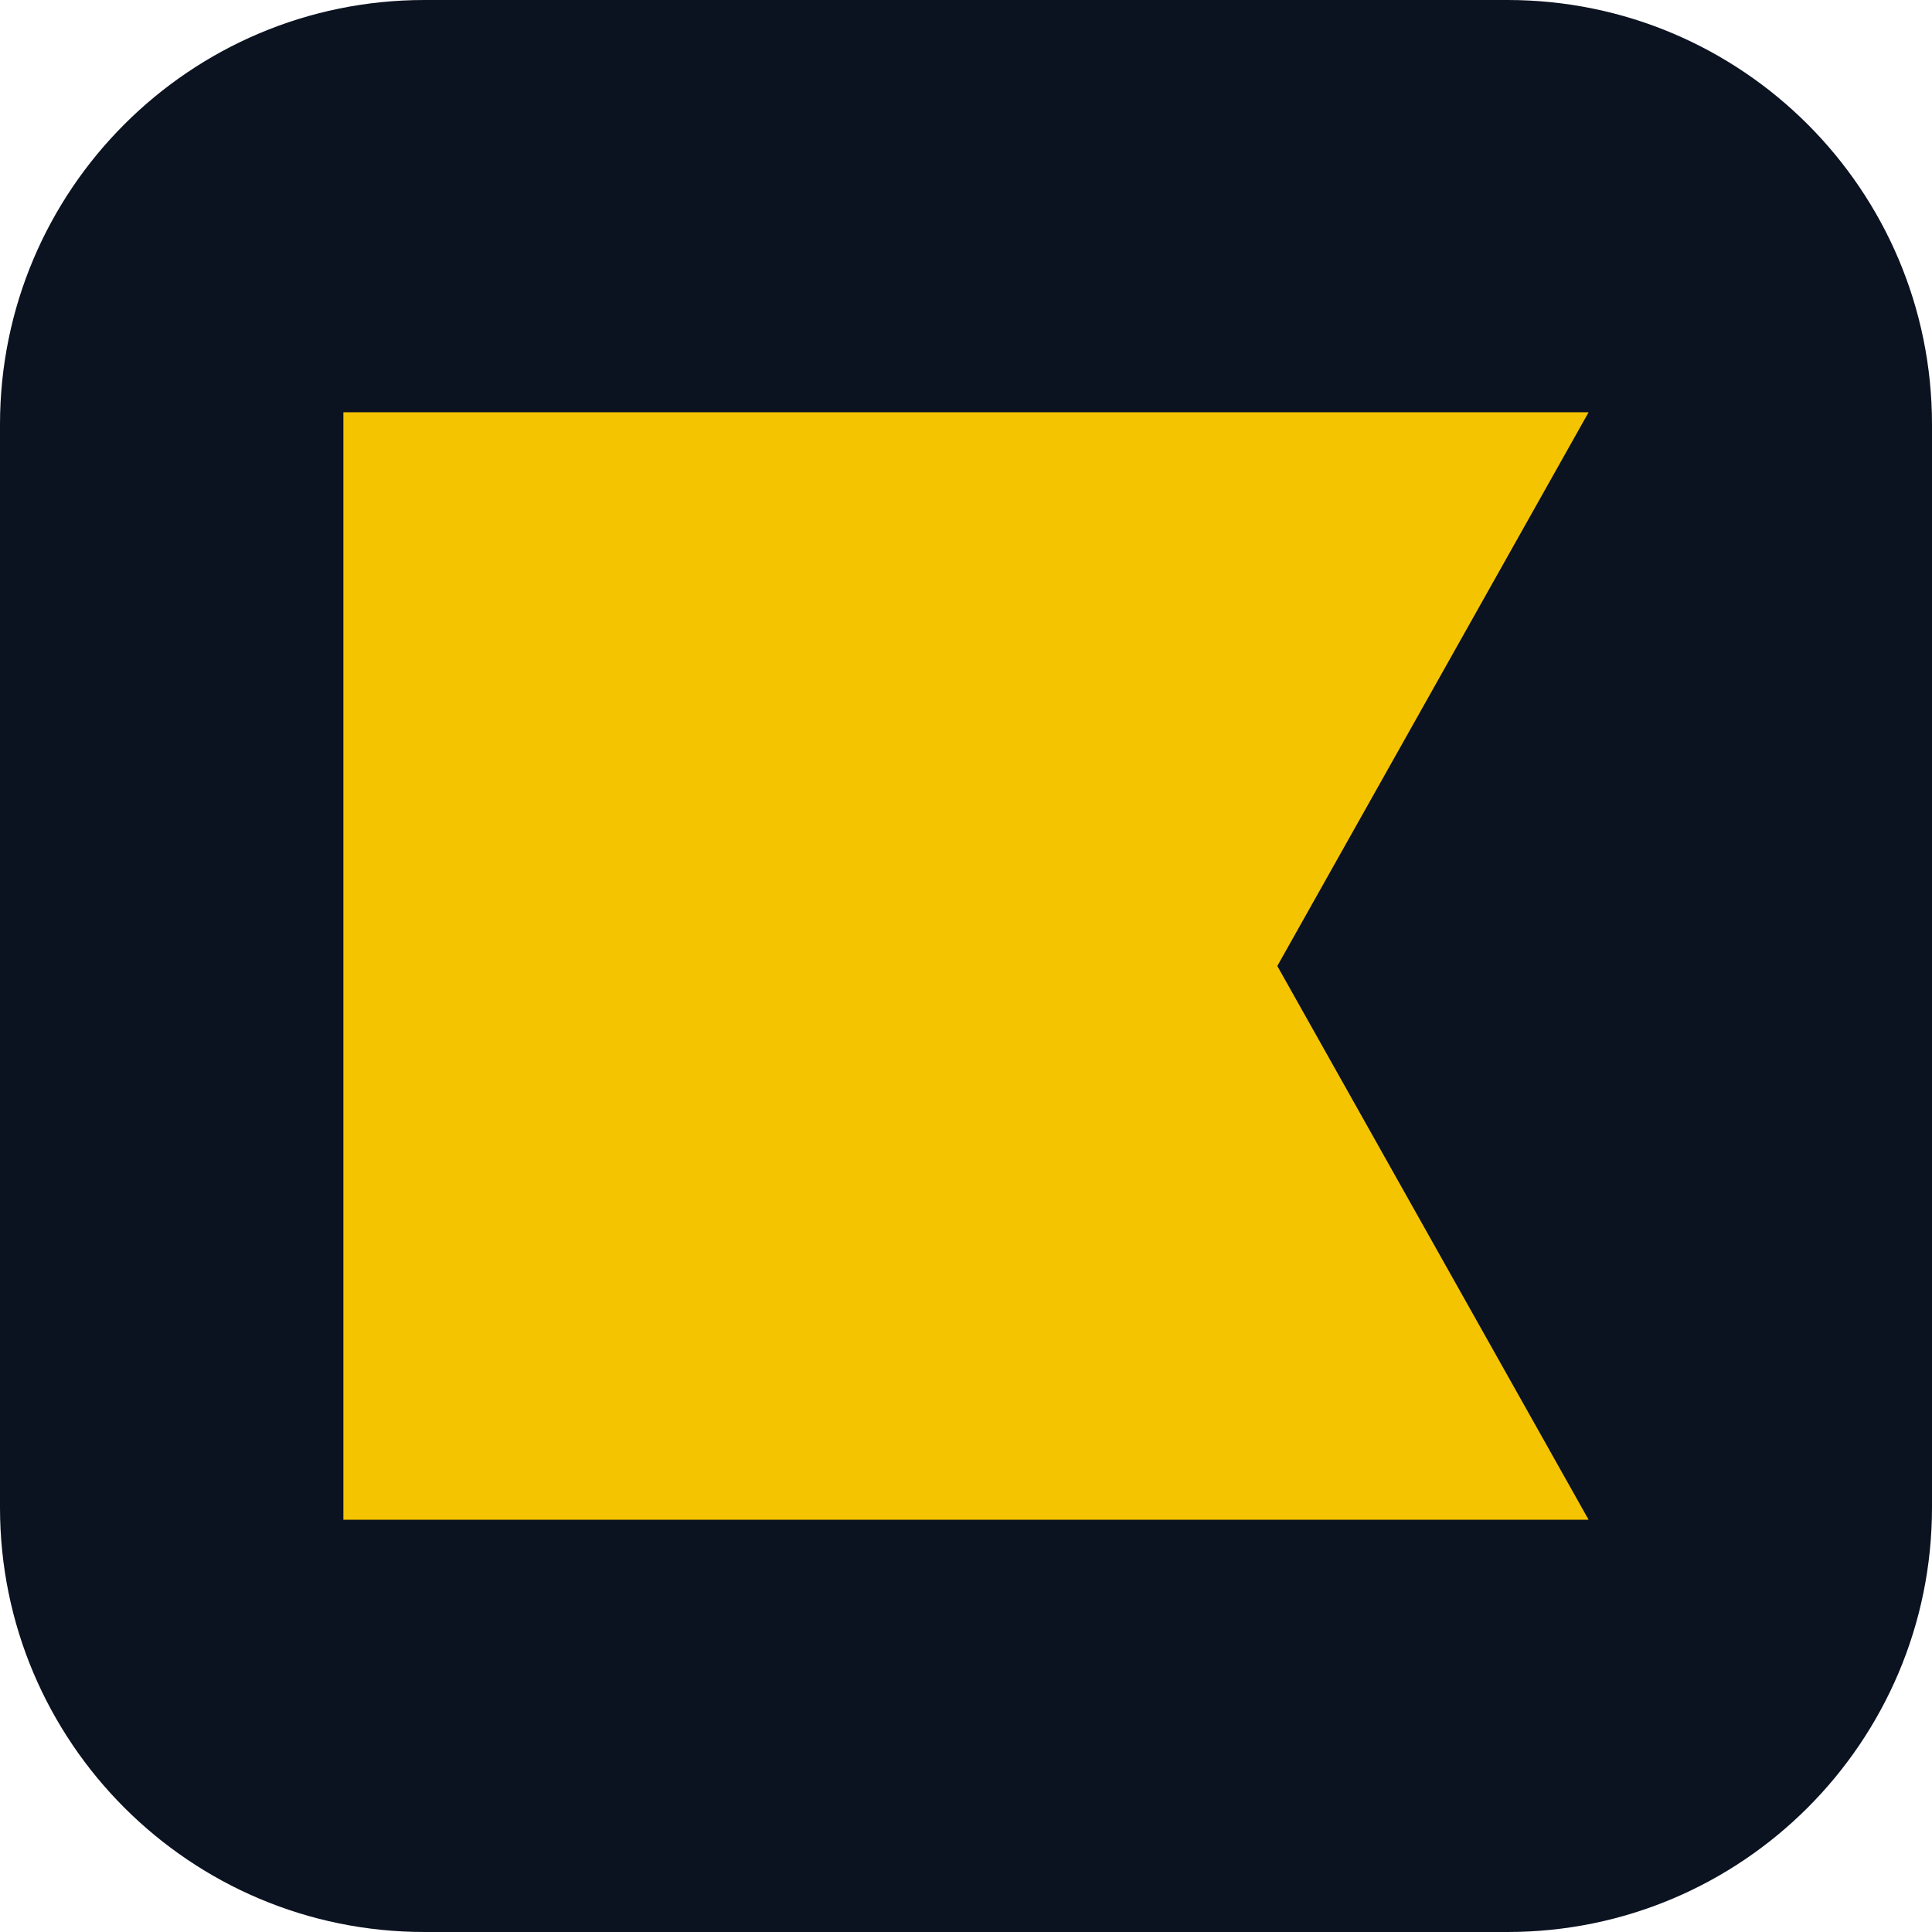
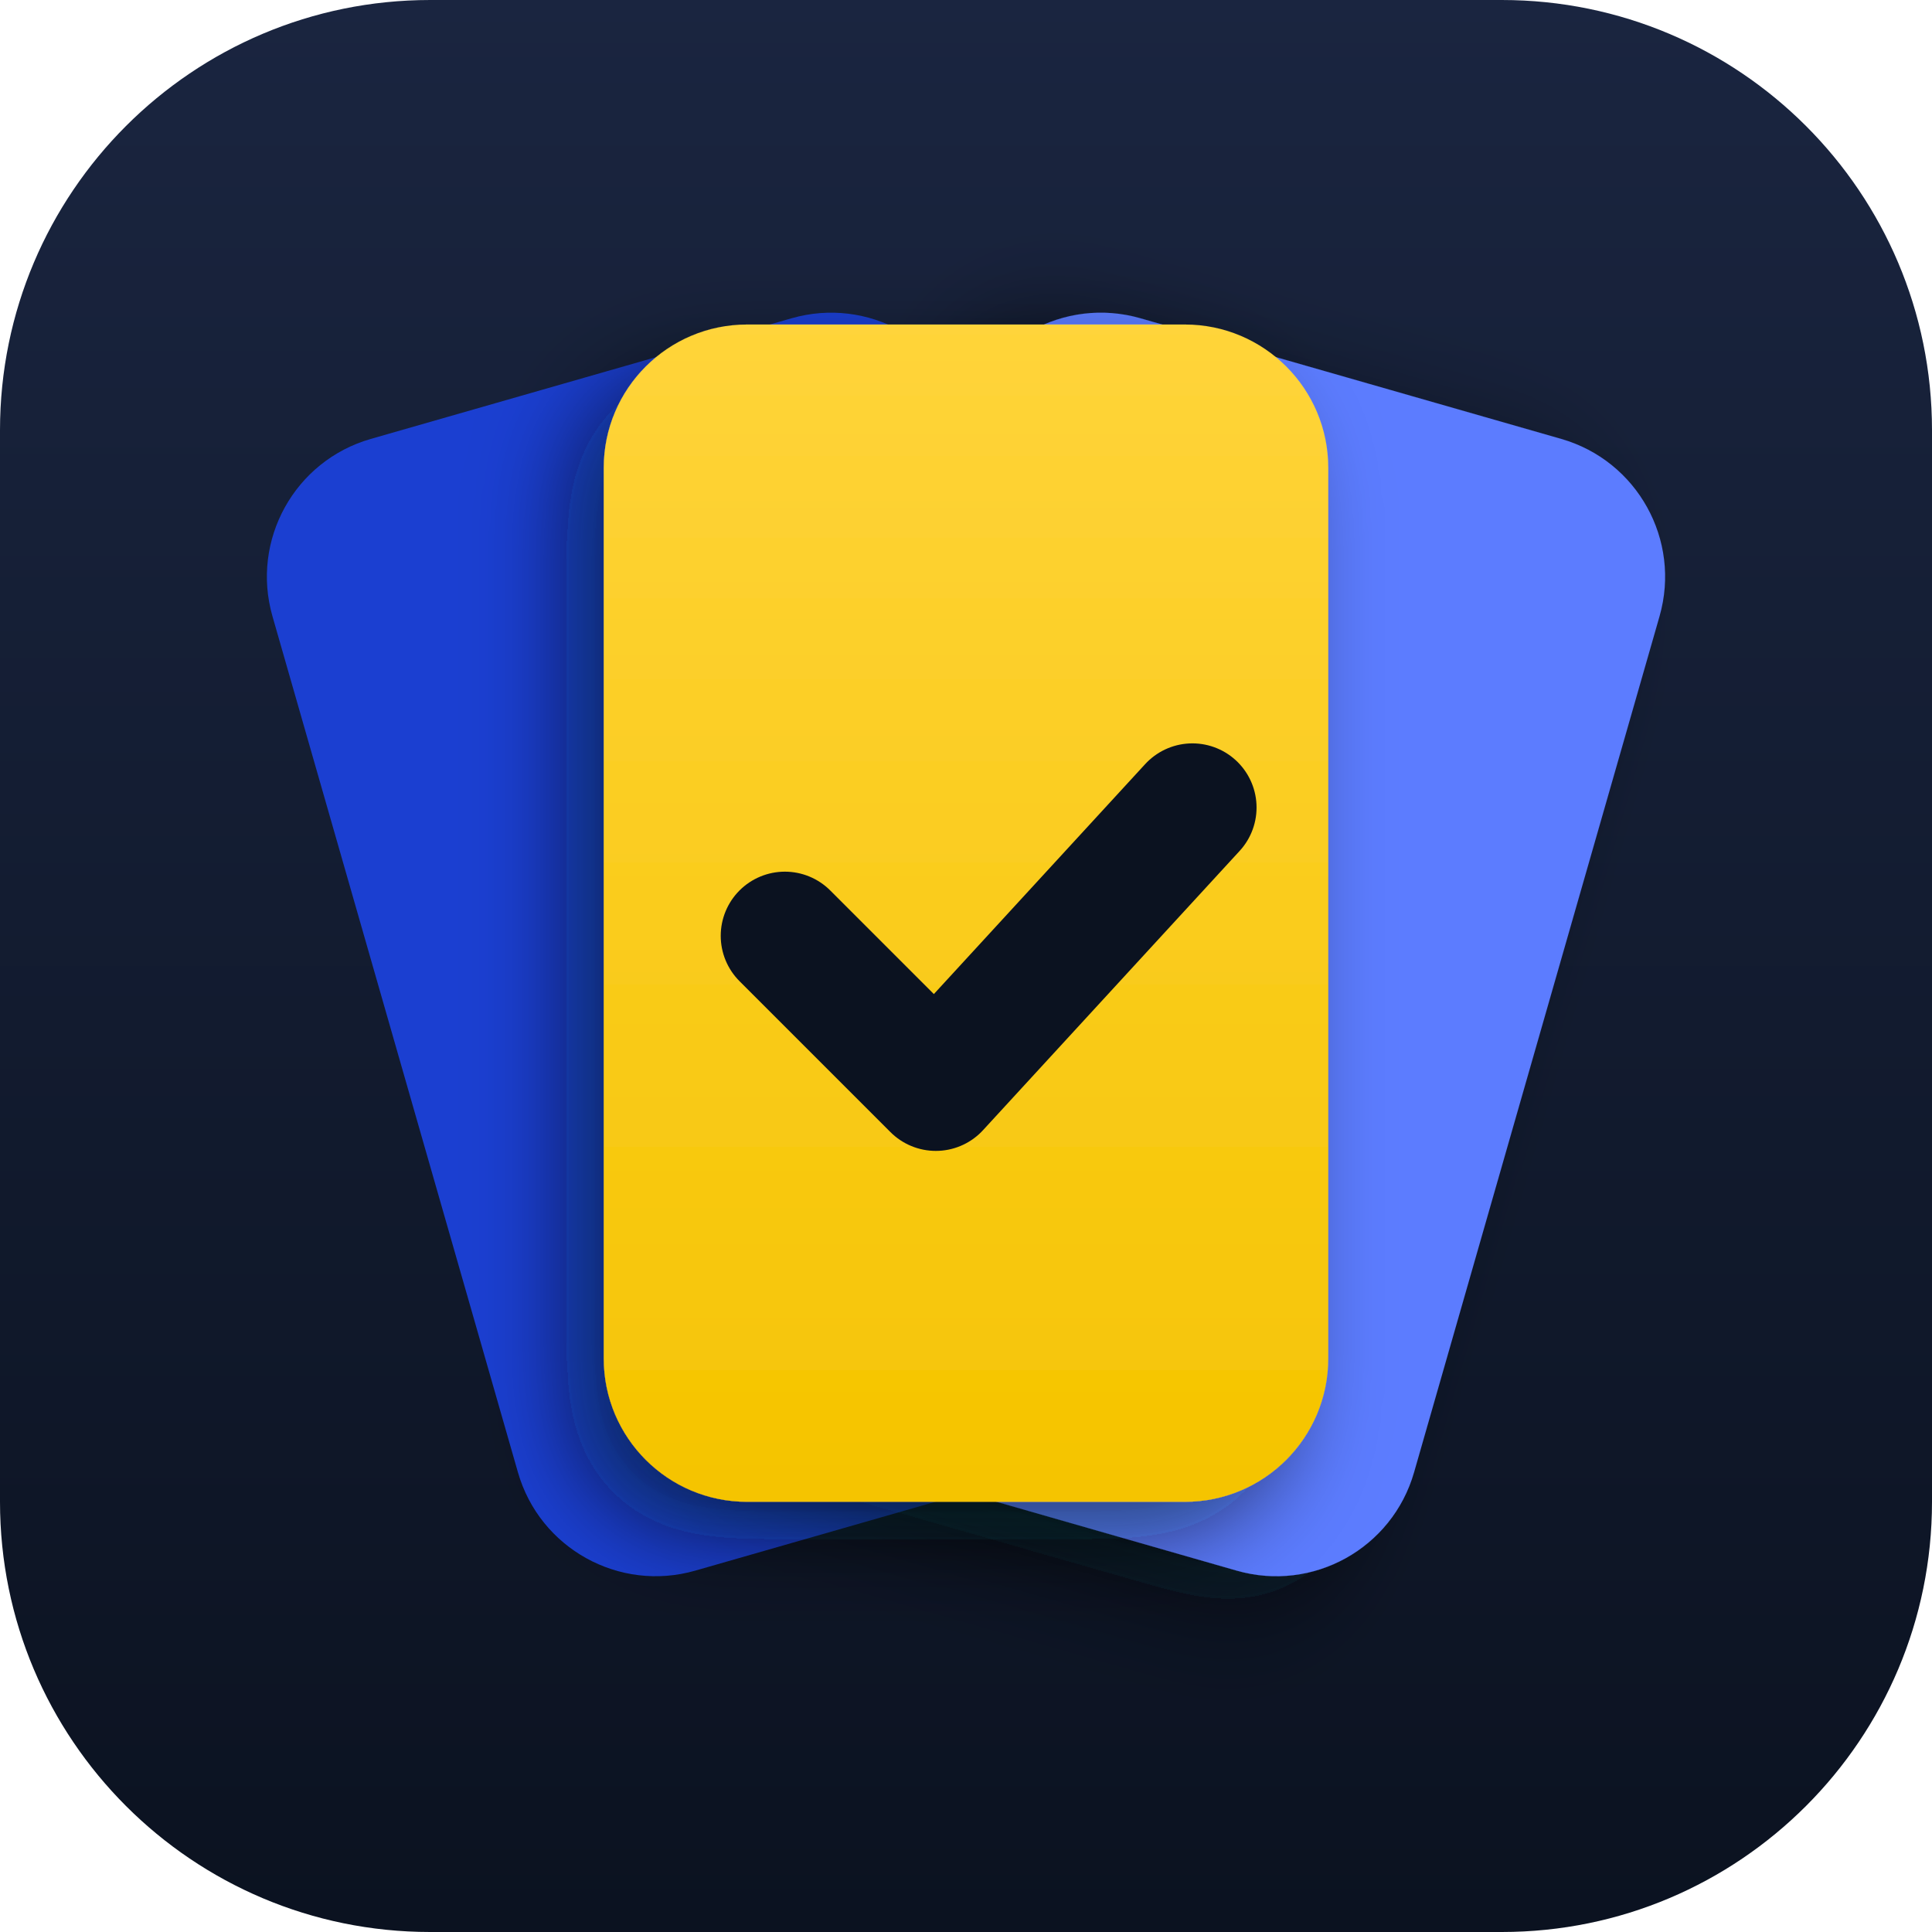
- <svg xmlns="http://www.w3.org/2000/svg" viewBox="0 0 1024 1024" width="1024" height="1024">
-   <rect width="1024" height="1024" rx="225" fill="#0b1220" />
-   <path d="M182 218.5H842L677 512L842 805.5H182Z" fill="#f5c400" />
+ <svg xmlns="http://www.w3.org/2000/svg" viewBox="0 0 512 512">
+   <defs>
+     <linearGradient id="bg" x1="0" y1="0" x2="0" y2="1">
+       <stop offset="0" stop-color="#1a2540" />
+       <stop offset="1" stop-color="#0b1220" />
+     </linearGradient>
+     <linearGradient id="y" x1="0" y1="0" x2="0" y2="1">
+       <stop offset="0" stop-color="#ffd43a" />
+       <stop offset="1" stop-color="#f5c400" />
+     </linearGradient>
+     <filter id="sh" x="-30%" y="-30%" width="160%" height="160%">
+       <feDropShadow dx="-10" dy="10" stdDeviation="12" flood-color="#050a14" flood-opacity="0.55" />
+     </filter>
+   </defs>
+   <rect width="512" height="512" rx="114" fill="url(#bg)" />
+   <g id="icon">
+     <rect x="160" y="86" width="192" height="312" rx="38" fill="#1b3fd1" transform="rotate(-16 256 456)" />
+     <rect x="160" y="86" width="192" height="312" rx="38" fill="#5b7cff" transform="rotate(16 256 456)" filter="url(#sh)" />
+     <rect x="160" y="86" width="192" height="312" rx="38" fill="url(#y)" filter="url(#sh)" />
+     <path d="M208 248l40 40 68-74" fill="none" stroke="#0b1220" stroke-width="34" stroke-linecap="round" stroke-linejoin="round" />
+   </g>
</svg>
